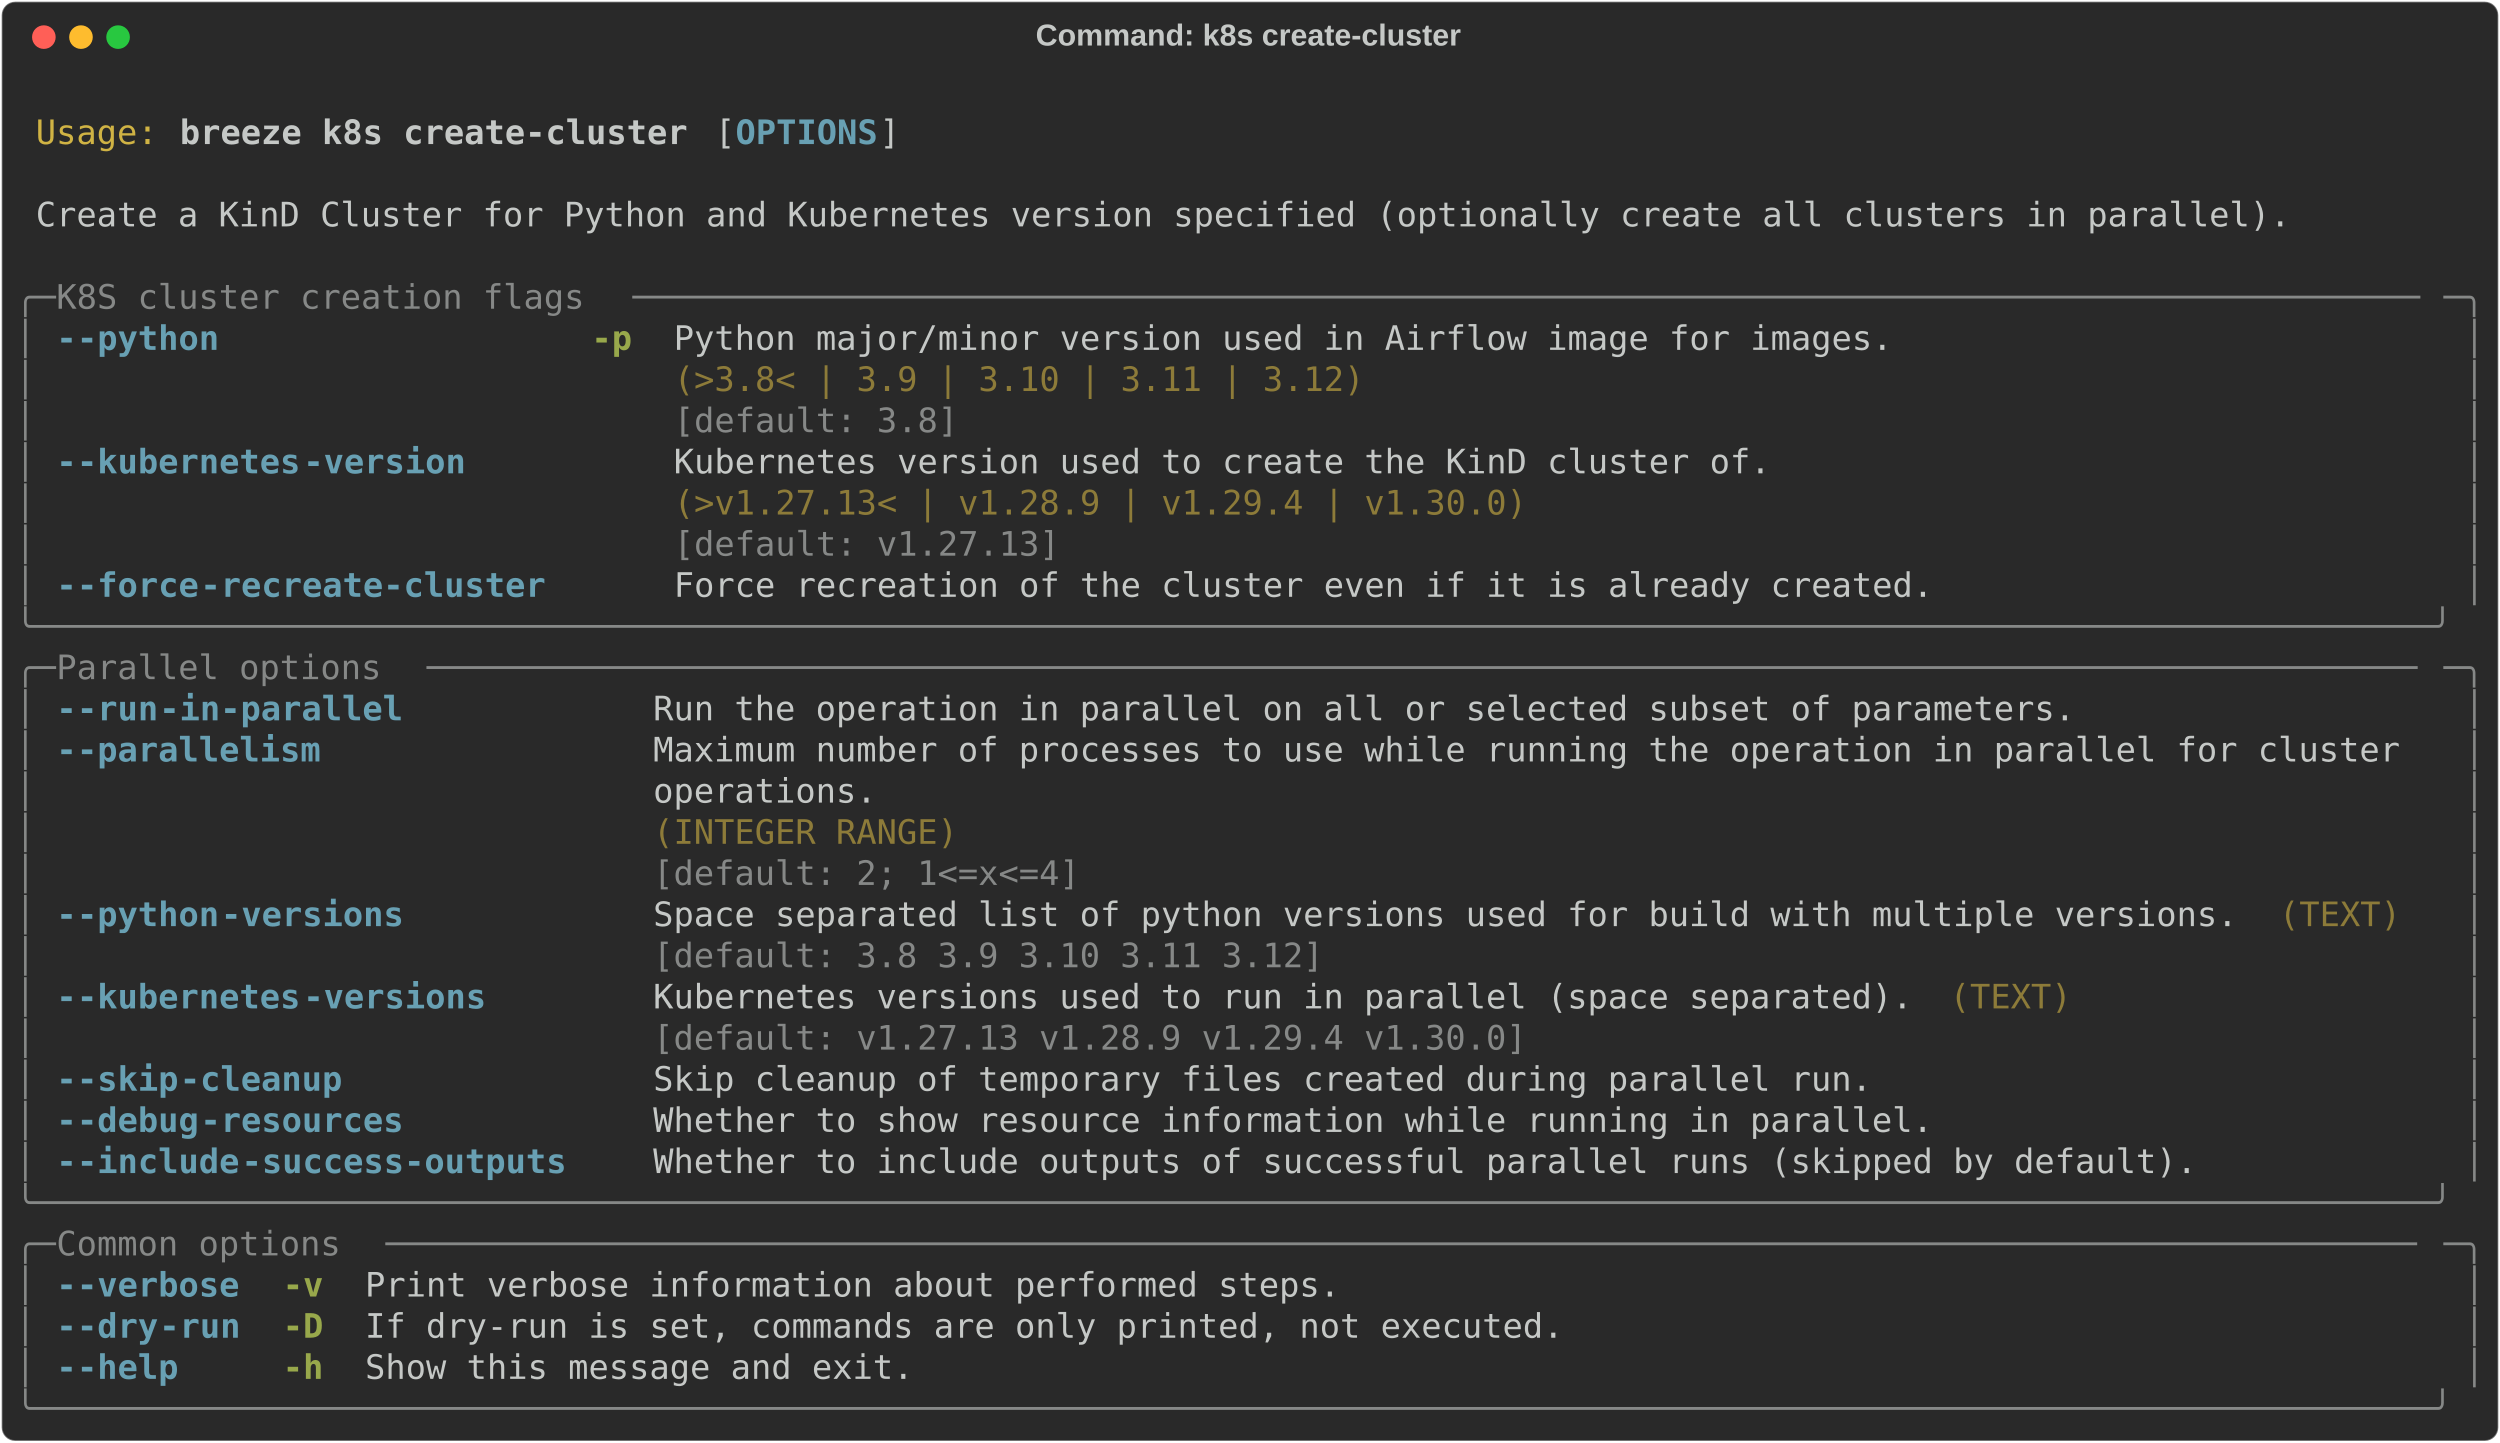
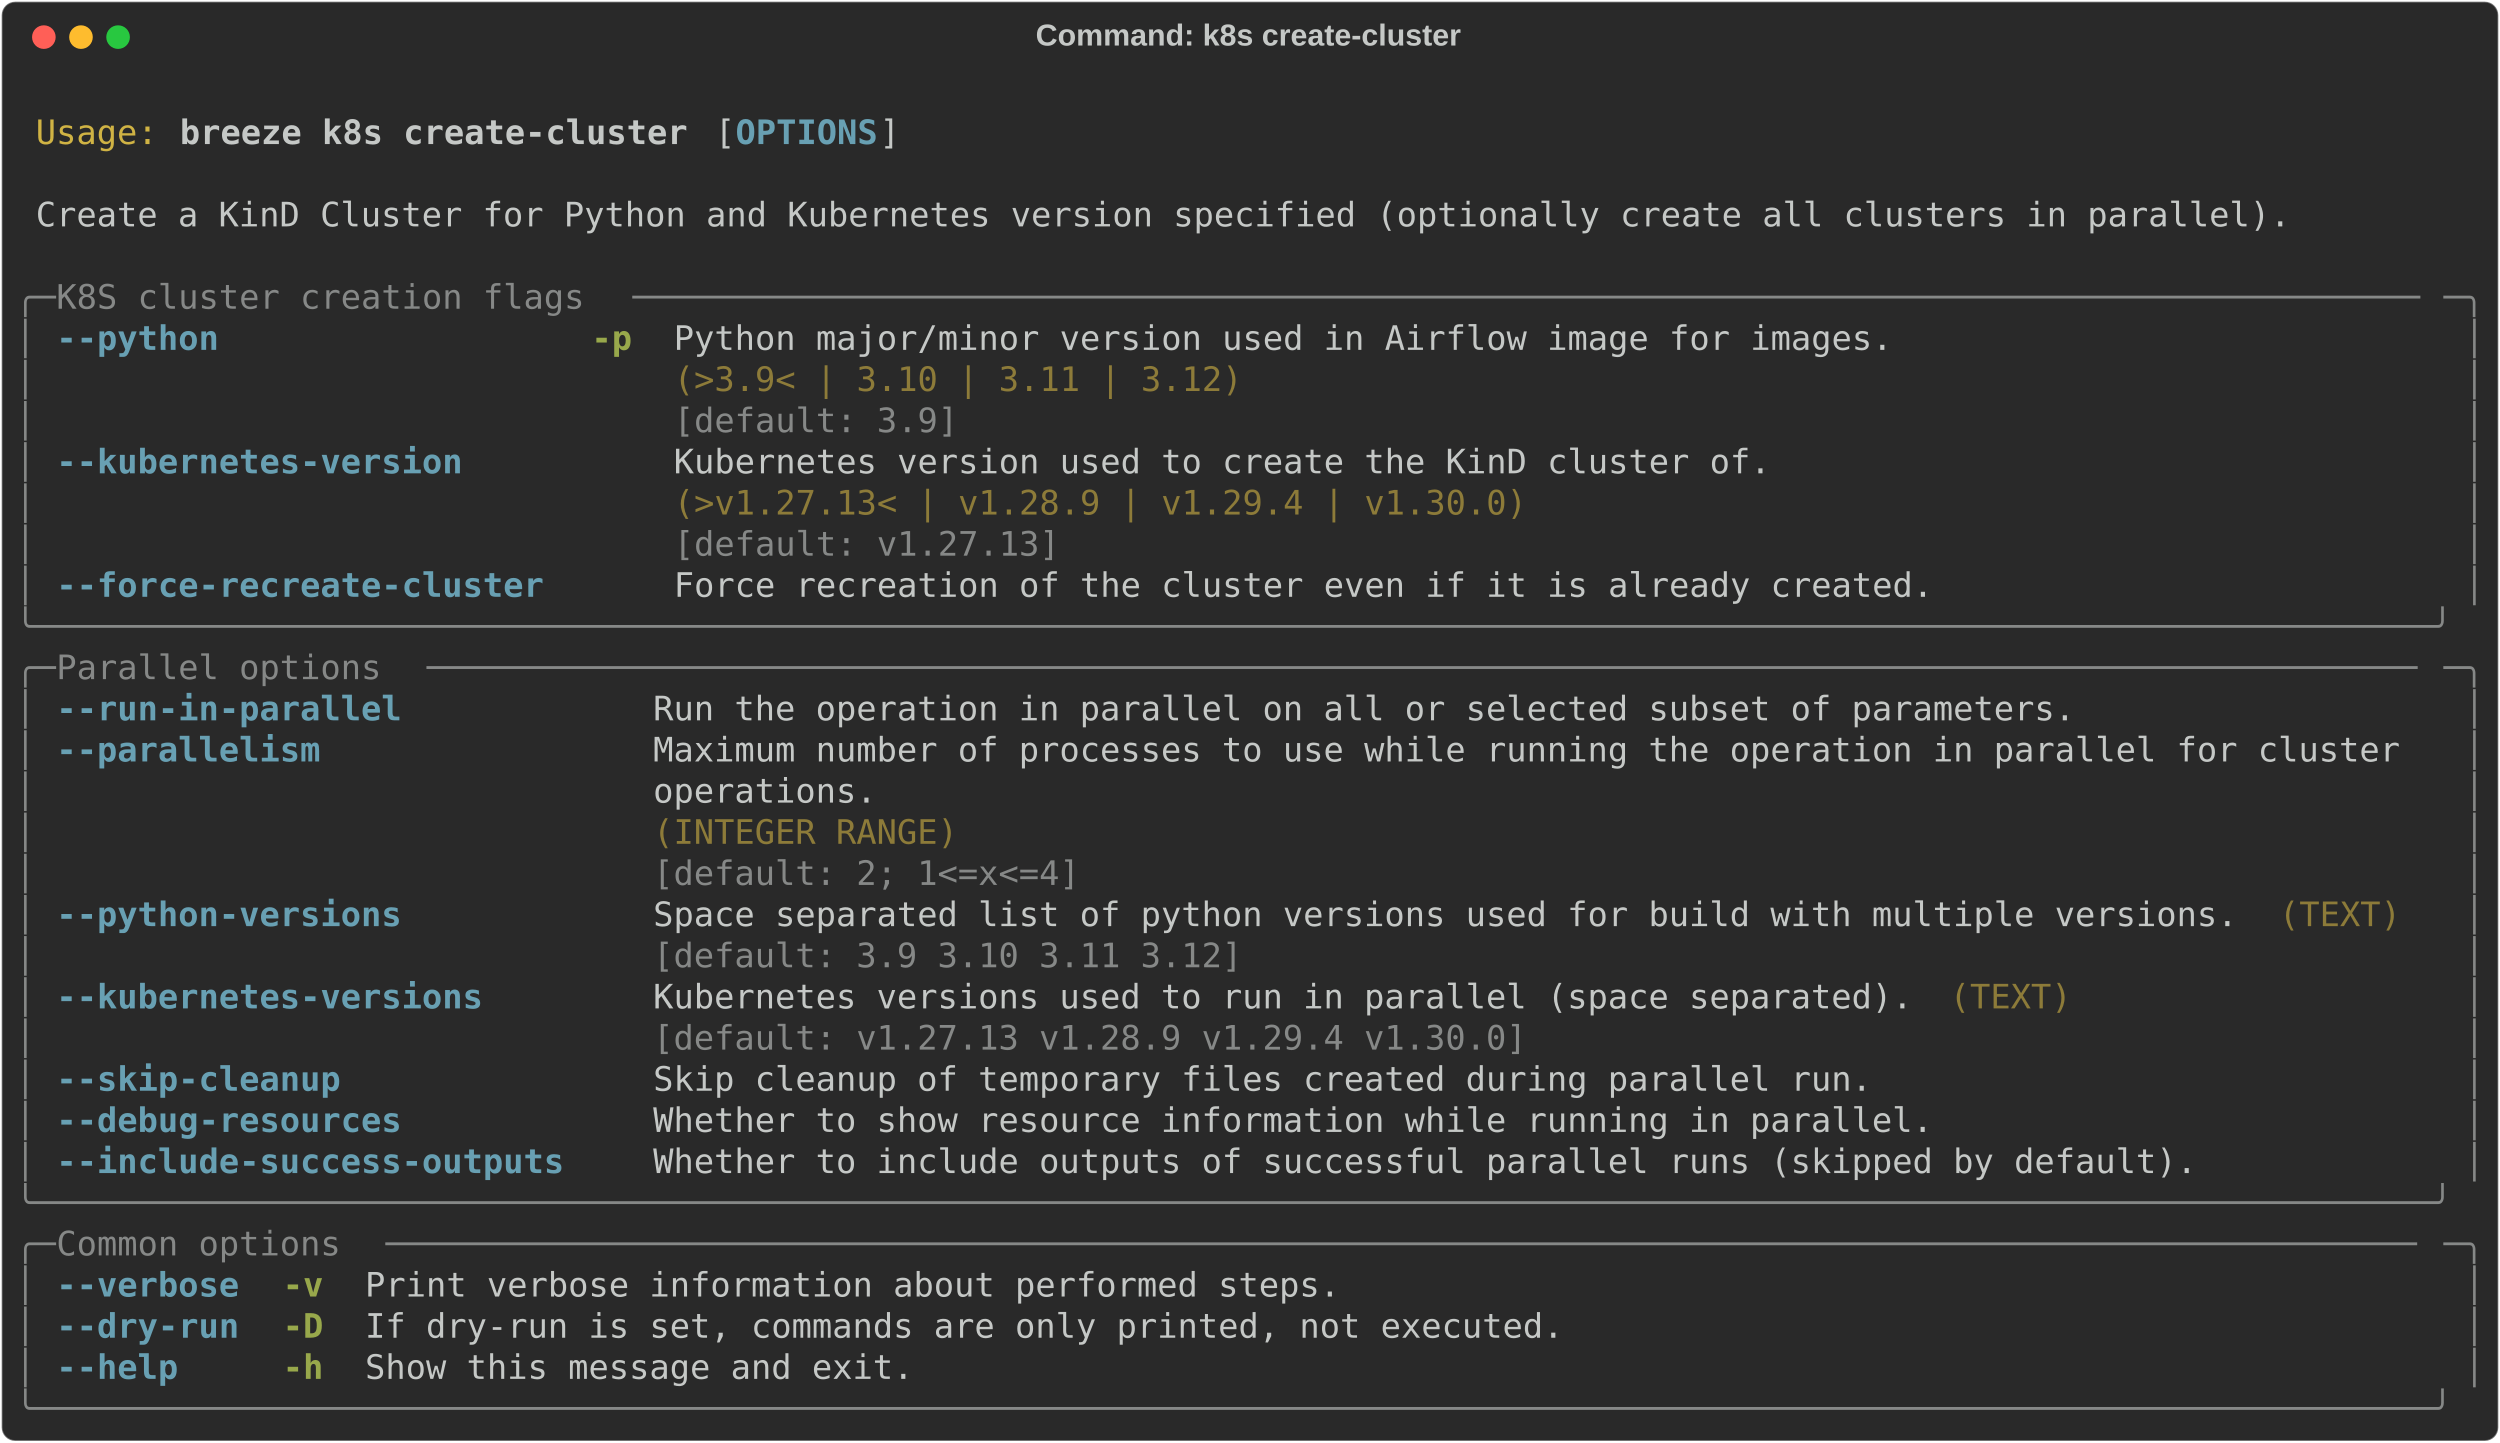
<svg xmlns="http://www.w3.org/2000/svg" class="rich-terminal" viewBox="0 0 1482 855.2">
  <style>

    @font-face {
        font-family: "Fira Code";
        src: local("FiraCode-Regular"),
                url("https://cdnjs.cloudflare.com/ajax/libs/firacode/6.2.0/woff2/FiraCode-Regular.woff2") format("woff2"),
                url("https://cdnjs.cloudflare.com/ajax/libs/firacode/6.2.0/woff/FiraCode-Regular.woff") format("woff");
        font-style: normal;
        font-weight: 400;
    }
    @font-face {
        font-family: "Fira Code";
        src: local("FiraCode-Bold"),
                url("https://cdnjs.cloudflare.com/ajax/libs/firacode/6.2.0/woff2/FiraCode-Bold.woff2") format("woff2"),
                url("https://cdnjs.cloudflare.com/ajax/libs/firacode/6.2.0/woff/FiraCode-Bold.woff") format("woff");
        font-style: bold;
        font-weight: 700;
    }

    .breeze-k8s-create-cluster-matrix {
        font-family: Fira Code, monospace;
        font-size: 20px;
        line-height: 24.4px;
        font-variant-east-asian: full-width;
    }

    .breeze-k8s-create-cluster-title {
        font-size: 18px;
        font-weight: bold;
        font-family: arial;
    }

    .breeze-k8s-create-cluster-r1 { fill: #c5c8c6 }
.breeze-k8s-create-cluster-r2 { fill: #d0b344 }
.breeze-k8s-create-cluster-r3 { fill: #c5c8c6;font-weight: bold }
.breeze-k8s-create-cluster-r4 { fill: #68a0b3;font-weight: bold }
.breeze-k8s-create-cluster-r5 { fill: #868887 }
.breeze-k8s-create-cluster-r6 { fill: #98a84b;font-weight: bold }
.breeze-k8s-create-cluster-r7 { fill: #8d7b39 }
    </style>
  <defs>
    <clipPath id="breeze-k8s-create-cluster-clip-terminal">
      <rect x="0" y="0" width="1463.0" height="804.2" />
    </clipPath>
    <clipPath id="breeze-k8s-create-cluster-line-0">
      <rect x="0" y="1.5" width="1464" height="24.65" />
    </clipPath>
    <clipPath id="breeze-k8s-create-cluster-line-1">
      <rect x="0" y="25.9" width="1464" height="24.65" />
    </clipPath>
    <clipPath id="breeze-k8s-create-cluster-line-2">
      <rect x="0" y="50.3" width="1464" height="24.65" />
    </clipPath>
    <clipPath id="breeze-k8s-create-cluster-line-3">
      <rect x="0" y="74.7" width="1464" height="24.65" />
    </clipPath>
    <clipPath id="breeze-k8s-create-cluster-line-4">
      <rect x="0" y="99.1" width="1464" height="24.65" />
    </clipPath>
    <clipPath id="breeze-k8s-create-cluster-line-5">
      <rect x="0" y="123.5" width="1464" height="24.65" />
    </clipPath>
    <clipPath id="breeze-k8s-create-cluster-line-6">
      <rect x="0" y="147.9" width="1464" height="24.65" />
    </clipPath>
    <clipPath id="breeze-k8s-create-cluster-line-7">
      <rect x="0" y="172.3" width="1464" height="24.65" />
    </clipPath>
    <clipPath id="breeze-k8s-create-cluster-line-8">
      <rect x="0" y="196.7" width="1464" height="24.65" />
    </clipPath>
    <clipPath id="breeze-k8s-create-cluster-line-9">
      <rect x="0" y="221.1" width="1464" height="24.65" />
    </clipPath>
    <clipPath id="breeze-k8s-create-cluster-line-10">
      <rect x="0" y="245.5" width="1464" height="24.65" />
    </clipPath>
    <clipPath id="breeze-k8s-create-cluster-line-11">
      <rect x="0" y="269.9" width="1464" height="24.65" />
    </clipPath>
    <clipPath id="breeze-k8s-create-cluster-line-12">
      <rect x="0" y="294.3" width="1464" height="24.65" />
    </clipPath>
    <clipPath id="breeze-k8s-create-cluster-line-13">
      <rect x="0" y="318.7" width="1464" height="24.65" />
    </clipPath>
    <clipPath id="breeze-k8s-create-cluster-line-14">
      <rect x="0" y="343.1" width="1464" height="24.65" />
    </clipPath>
    <clipPath id="breeze-k8s-create-cluster-line-15">
      <rect x="0" y="367.5" width="1464" height="24.65" />
    </clipPath>
    <clipPath id="breeze-k8s-create-cluster-line-16">
      <rect x="0" y="391.9" width="1464" height="24.65" />
    </clipPath>
    <clipPath id="breeze-k8s-create-cluster-line-17">
      <rect x="0" y="416.3" width="1464" height="24.65" />
    </clipPath>
    <clipPath id="breeze-k8s-create-cluster-line-18">
      <rect x="0" y="440.7" width="1464" height="24.65" />
    </clipPath>
    <clipPath id="breeze-k8s-create-cluster-line-19">
      <rect x="0" y="465.1" width="1464" height="24.65" />
    </clipPath>
    <clipPath id="breeze-k8s-create-cluster-line-20">
      <rect x="0" y="489.5" width="1464" height="24.65" />
    </clipPath>
    <clipPath id="breeze-k8s-create-cluster-line-21">
      <rect x="0" y="513.9" width="1464" height="24.65" />
    </clipPath>
    <clipPath id="breeze-k8s-create-cluster-line-22">
      <rect x="0" y="538.3" width="1464" height="24.65" />
    </clipPath>
    <clipPath id="breeze-k8s-create-cluster-line-23">
      <rect x="0" y="562.7" width="1464" height="24.65" />
    </clipPath>
    <clipPath id="breeze-k8s-create-cluster-line-24">
      <rect x="0" y="587.1" width="1464" height="24.65" />
    </clipPath>
    <clipPath id="breeze-k8s-create-cluster-line-25">
      <rect x="0" y="611.5" width="1464" height="24.65" />
    </clipPath>
    <clipPath id="breeze-k8s-create-cluster-line-26">
      <rect x="0" y="635.9" width="1464" height="24.65" />
    </clipPath>
    <clipPath id="breeze-k8s-create-cluster-line-27">
      <rect x="0" y="660.3" width="1464" height="24.65" />
    </clipPath>
    <clipPath id="breeze-k8s-create-cluster-line-28">
      <rect x="0" y="684.7" width="1464" height="24.65" />
    </clipPath>
    <clipPath id="breeze-k8s-create-cluster-line-29">
      <rect x="0" y="709.1" width="1464" height="24.65" />
    </clipPath>
    <clipPath id="breeze-k8s-create-cluster-line-30">
      <rect x="0" y="733.5" width="1464" height="24.65" />
    </clipPath>
    <clipPath id="breeze-k8s-create-cluster-line-31">
      <rect x="0" y="757.9" width="1464" height="24.65" />
    </clipPath>
  </defs>
  <rect fill="#292929" stroke="rgba(255,255,255,0.35)" stroke-width="1" x="1" y="1" width="1480" height="853.2" rx="8" />
  <text class="breeze-k8s-create-cluster-title" fill="#c5c8c6" text-anchor="middle" x="740" y="27">Command: k8s create-cluster</text>
  <g transform="translate(26,22)">
    <circle cx="0" cy="0" r="7" fill="#ff5f57" />
    <circle cx="22" cy="0" r="7" fill="#febc2e" />
    <circle cx="44" cy="0" r="7" fill="#28c840" />
  </g>
  <g transform="translate(9, 41)" clip-path="url(#breeze-k8s-create-cluster-clip-terminal)">
    <g class="breeze-k8s-create-cluster-matrix">
      <text class="breeze-k8s-create-cluster-r1" x="1464" y="20" textLength="12.2" clip-path="url(#breeze-k8s-create-cluster-line-0)">
</text>
      <text class="breeze-k8s-create-cluster-r2" x="12.2" y="44.4" textLength="73.2" clip-path="url(#breeze-k8s-create-cluster-line-1)">Usage:</text>
      <text class="breeze-k8s-create-cluster-r3" x="97.6" y="44.4" textLength="305" clip-path="url(#breeze-k8s-create-cluster-line-1)">breeze k8s create-cluster</text>
      <text class="breeze-k8s-create-cluster-r1" x="414.8" y="44.4" textLength="12.2" clip-path="url(#breeze-k8s-create-cluster-line-1)">[</text>
      <text class="breeze-k8s-create-cluster-r4" x="427" y="44.4" textLength="85.4" clip-path="url(#breeze-k8s-create-cluster-line-1)">OPTIONS</text>
      <text class="breeze-k8s-create-cluster-r1" x="512.4" y="44.4" textLength="12.2" clip-path="url(#breeze-k8s-create-cluster-line-1)">]</text>
      <text class="breeze-k8s-create-cluster-r1" x="1464" y="44.4" textLength="12.2" clip-path="url(#breeze-k8s-create-cluster-line-1)">
</text>
      <text class="breeze-k8s-create-cluster-r1" x="1464" y="68.8" textLength="12.2" clip-path="url(#breeze-k8s-create-cluster-line-2)">
</text>
      <text class="breeze-k8s-create-cluster-r1" x="12.2" y="93.2" textLength="1354.2" clip-path="url(#breeze-k8s-create-cluster-line-3)">Create a KinD Cluster for Python and Kubernetes version specified (optionally create all clusters in parallel).</text>
      <text class="breeze-k8s-create-cluster-r1" x="1464" y="93.2" textLength="12.2" clip-path="url(#breeze-k8s-create-cluster-line-3)">
</text>
      <text class="breeze-k8s-create-cluster-r1" x="1464" y="117.6" textLength="12.2" clip-path="url(#breeze-k8s-create-cluster-line-4)">
</text>
      <text class="breeze-k8s-create-cluster-r5" x="0" y="142" textLength="24.4" clip-path="url(#breeze-k8s-create-cluster-line-5)">╭─</text>
      <text class="breeze-k8s-create-cluster-r5" x="24.4" y="142" textLength="341.6" clip-path="url(#breeze-k8s-create-cluster-line-5)"> K8S cluster creation flags </text>
      <text class="breeze-k8s-create-cluster-r5" x="366" y="142" textLength="1073.6" clip-path="url(#breeze-k8s-create-cluster-line-5)">────────────────────────────────────────────────────────────────────────────────────────</text>
      <text class="breeze-k8s-create-cluster-r5" x="1439.6" y="142" textLength="24.4" clip-path="url(#breeze-k8s-create-cluster-line-5)">─╮</text>
      <text class="breeze-k8s-create-cluster-r1" x="1464" y="142" textLength="12.2" clip-path="url(#breeze-k8s-create-cluster-line-5)">
</text>
      <text class="breeze-k8s-create-cluster-r5" x="0" y="166.4" textLength="12.2" clip-path="url(#breeze-k8s-create-cluster-line-6)">│</text>
-       <text class="breeze-k8s-create-cluster-r4" x="24.4" y="166.4" textLength="12.2" clip-path="url(#breeze-k8s-create-cluster-line-6)">-</text>
-       <text class="breeze-k8s-create-cluster-r4" x="36.6" y="166.4" textLength="85.4" clip-path="url(#breeze-k8s-create-cluster-line-6)">-python</text>
+       <text class="breeze-k8s-create-cluster-r4" x="24.4" y="166.4" textLength="97.6" clip-path="url(#breeze-k8s-create-cluster-line-6)">--python</text>
      <text class="breeze-k8s-create-cluster-r6" x="341.6" y="166.4" textLength="24.4" clip-path="url(#breeze-k8s-create-cluster-line-6)">-p</text>
      <text class="breeze-k8s-create-cluster-r1" x="390.4" y="166.4" textLength="732" clip-path="url(#breeze-k8s-create-cluster-line-6)">Python major/minor version used in Airflow image for images.</text>
      <text class="breeze-k8s-create-cluster-r5" x="1451.8" y="166.4" textLength="12.2" clip-path="url(#breeze-k8s-create-cluster-line-6)">│</text>
      <text class="breeze-k8s-create-cluster-r1" x="1464" y="166.4" textLength="12.2" clip-path="url(#breeze-k8s-create-cluster-line-6)">
</text>
      <text class="breeze-k8s-create-cluster-r5" x="0" y="190.8" textLength="12.2" clip-path="url(#breeze-k8s-create-cluster-line-7)">│</text>
-       <text class="breeze-k8s-create-cluster-r7" x="390.4" y="190.8" textLength="732" clip-path="url(#breeze-k8s-create-cluster-line-7)">(&gt;3.8&lt; | 3.9 | 3.10 | 3.11 | 3.12)                          </text>
+       <text class="breeze-k8s-create-cluster-r7" x="390.4" y="190.8" textLength="732" clip-path="url(#breeze-k8s-create-cluster-line-7)">(&gt;3.9&lt; | 3.10 | 3.11 | 3.12)                                </text>
      <text class="breeze-k8s-create-cluster-r5" x="1451.8" y="190.8" textLength="12.2" clip-path="url(#breeze-k8s-create-cluster-line-7)">│</text>
      <text class="breeze-k8s-create-cluster-r1" x="1464" y="190.8" textLength="12.2" clip-path="url(#breeze-k8s-create-cluster-line-7)">
</text>
      <text class="breeze-k8s-create-cluster-r5" x="0" y="215.2" textLength="12.2" clip-path="url(#breeze-k8s-create-cluster-line-8)">│</text>
-       <text class="breeze-k8s-create-cluster-r5" x="390.4" y="215.2" textLength="732" clip-path="url(#breeze-k8s-create-cluster-line-8)">[default: 3.8]                                              </text>
+       <text class="breeze-k8s-create-cluster-r5" x="390.4" y="215.2" textLength="732" clip-path="url(#breeze-k8s-create-cluster-line-8)">[default: 3.9]                                              </text>
      <text class="breeze-k8s-create-cluster-r5" x="1451.8" y="215.2" textLength="12.2" clip-path="url(#breeze-k8s-create-cluster-line-8)">│</text>
      <text class="breeze-k8s-create-cluster-r1" x="1464" y="215.2" textLength="12.2" clip-path="url(#breeze-k8s-create-cluster-line-8)">
</text>
      <text class="breeze-k8s-create-cluster-r5" x="0" y="239.6" textLength="12.2" clip-path="url(#breeze-k8s-create-cluster-line-9)">│</text>
-       <text class="breeze-k8s-create-cluster-r4" x="24.4" y="239.6" textLength="12.2" clip-path="url(#breeze-k8s-create-cluster-line-9)">-</text>
-       <text class="breeze-k8s-create-cluster-r4" x="36.6" y="239.6" textLength="134.2" clip-path="url(#breeze-k8s-create-cluster-line-9)">-kubernetes</text>
-       <text class="breeze-k8s-create-cluster-r4" x="170.8" y="239.6" textLength="97.6" clip-path="url(#breeze-k8s-create-cluster-line-9)">-version</text>
+       <text class="breeze-k8s-create-cluster-r4" x="24.4" y="239.6" textLength="244" clip-path="url(#breeze-k8s-create-cluster-line-9)">--kubernetes-version</text>
      <text class="breeze-k8s-create-cluster-r1" x="390.4" y="239.6" textLength="658.8" clip-path="url(#breeze-k8s-create-cluster-line-9)">Kubernetes version used to create the KinD cluster of.</text>
      <text class="breeze-k8s-create-cluster-r5" x="1451.8" y="239.6" textLength="12.2" clip-path="url(#breeze-k8s-create-cluster-line-9)">│</text>
      <text class="breeze-k8s-create-cluster-r1" x="1464" y="239.6" textLength="12.2" clip-path="url(#breeze-k8s-create-cluster-line-9)">
</text>
      <text class="breeze-k8s-create-cluster-r5" x="0" y="264" textLength="12.2" clip-path="url(#breeze-k8s-create-cluster-line-10)">│</text>
      <text class="breeze-k8s-create-cluster-r7" x="390.4" y="264" textLength="658.8" clip-path="url(#breeze-k8s-create-cluster-line-10)">(&gt;v1.27.13&lt; | v1.28.9 | v1.29.4 | v1.30.0)            </text>
      <text class="breeze-k8s-create-cluster-r5" x="1451.8" y="264" textLength="12.2" clip-path="url(#breeze-k8s-create-cluster-line-10)">│</text>
      <text class="breeze-k8s-create-cluster-r1" x="1464" y="264" textLength="12.2" clip-path="url(#breeze-k8s-create-cluster-line-10)">
</text>
      <text class="breeze-k8s-create-cluster-r5" x="0" y="288.4" textLength="12.2" clip-path="url(#breeze-k8s-create-cluster-line-11)">│</text>
      <text class="breeze-k8s-create-cluster-r5" x="390.4" y="288.4" textLength="658.8" clip-path="url(#breeze-k8s-create-cluster-line-11)">[default: v1.27.13]                                   </text>
      <text class="breeze-k8s-create-cluster-r5" x="1451.8" y="288.4" textLength="12.2" clip-path="url(#breeze-k8s-create-cluster-line-11)">│</text>
      <text class="breeze-k8s-create-cluster-r1" x="1464" y="288.4" textLength="12.2" clip-path="url(#breeze-k8s-create-cluster-line-11)">
</text>
      <text class="breeze-k8s-create-cluster-r5" x="0" y="312.8" textLength="12.2" clip-path="url(#breeze-k8s-create-cluster-line-12)">│</text>
-       <text class="breeze-k8s-create-cluster-r4" x="24.4" y="312.8" textLength="12.2" clip-path="url(#breeze-k8s-create-cluster-line-12)">-</text>
-       <text class="breeze-k8s-create-cluster-r4" x="36.6" y="312.8" textLength="73.2" clip-path="url(#breeze-k8s-create-cluster-line-12)">-force</text>
-       <text class="breeze-k8s-create-cluster-r4" x="109.8" y="312.8" textLength="207.4" clip-path="url(#breeze-k8s-create-cluster-line-12)">-recreate-cluster</text>
+       <text class="breeze-k8s-create-cluster-r4" x="24.4" y="312.8" textLength="292.8" clip-path="url(#breeze-k8s-create-cluster-line-12)">--force-recreate-cluster</text>
      <text class="breeze-k8s-create-cluster-r1" x="390.4" y="312.8" textLength="756.4" clip-path="url(#breeze-k8s-create-cluster-line-12)">Force recreation of the cluster even if it is already created.</text>
      <text class="breeze-k8s-create-cluster-r5" x="1451.8" y="312.8" textLength="12.2" clip-path="url(#breeze-k8s-create-cluster-line-12)">│</text>
      <text class="breeze-k8s-create-cluster-r1" x="1464" y="312.8" textLength="12.2" clip-path="url(#breeze-k8s-create-cluster-line-12)">
</text>
      <text class="breeze-k8s-create-cluster-r5" x="0" y="337.2" textLength="1464" clip-path="url(#breeze-k8s-create-cluster-line-13)">╰──────────────────────────────────────────────────────────────────────────────────────────────────────────────────────╯</text>
      <text class="breeze-k8s-create-cluster-r1" x="1464" y="337.2" textLength="12.2" clip-path="url(#breeze-k8s-create-cluster-line-13)">
</text>
      <text class="breeze-k8s-create-cluster-r5" x="0" y="361.6" textLength="24.4" clip-path="url(#breeze-k8s-create-cluster-line-14)">╭─</text>
      <text class="breeze-k8s-create-cluster-r5" x="24.4" y="361.6" textLength="219.6" clip-path="url(#breeze-k8s-create-cluster-line-14)"> Parallel options </text>
      <text class="breeze-k8s-create-cluster-r5" x="244" y="361.6" textLength="1195.6" clip-path="url(#breeze-k8s-create-cluster-line-14)">──────────────────────────────────────────────────────────────────────────────────────────────────</text>
      <text class="breeze-k8s-create-cluster-r5" x="1439.6" y="361.6" textLength="24.4" clip-path="url(#breeze-k8s-create-cluster-line-14)">─╮</text>
      <text class="breeze-k8s-create-cluster-r1" x="1464" y="361.6" textLength="12.2" clip-path="url(#breeze-k8s-create-cluster-line-14)">
</text>
      <text class="breeze-k8s-create-cluster-r5" x="0" y="386" textLength="12.2" clip-path="url(#breeze-k8s-create-cluster-line-15)">│</text>
-       <text class="breeze-k8s-create-cluster-r4" x="24.4" y="386" textLength="12.2" clip-path="url(#breeze-k8s-create-cluster-line-15)">-</text>
-       <text class="breeze-k8s-create-cluster-r4" x="36.6" y="386" textLength="48.8" clip-path="url(#breeze-k8s-create-cluster-line-15)">-run</text>
-       <text class="breeze-k8s-create-cluster-r4" x="85.4" y="386" textLength="146.4" clip-path="url(#breeze-k8s-create-cluster-line-15)">-in-parallel</text>
+       <text class="breeze-k8s-create-cluster-r4" x="24.4" y="386" textLength="207.4" clip-path="url(#breeze-k8s-create-cluster-line-15)">--run-in-parallel</text>
      <text class="breeze-k8s-create-cluster-r1" x="378.2" y="386" textLength="854" clip-path="url(#breeze-k8s-create-cluster-line-15)">Run the operation in parallel on all or selected subset of parameters.</text>
      <text class="breeze-k8s-create-cluster-r5" x="1451.8" y="386" textLength="12.2" clip-path="url(#breeze-k8s-create-cluster-line-15)">│</text>
      <text class="breeze-k8s-create-cluster-r1" x="1464" y="386" textLength="12.2" clip-path="url(#breeze-k8s-create-cluster-line-15)">
</text>
      <text class="breeze-k8s-create-cluster-r5" x="0" y="410.4" textLength="12.2" clip-path="url(#breeze-k8s-create-cluster-line-16)">│</text>
-       <text class="breeze-k8s-create-cluster-r4" x="24.4" y="410.4" textLength="12.2" clip-path="url(#breeze-k8s-create-cluster-line-16)">-</text>
-       <text class="breeze-k8s-create-cluster-r4" x="36.6" y="410.4" textLength="146.4" clip-path="url(#breeze-k8s-create-cluster-line-16)">-parallelism</text>
+       <text class="breeze-k8s-create-cluster-r4" x="24.4" y="410.4" textLength="158.6" clip-path="url(#breeze-k8s-create-cluster-line-16)">--parallelism</text>
      <text class="breeze-k8s-create-cluster-r1" x="378.2" y="410.4" textLength="1061.4" clip-path="url(#breeze-k8s-create-cluster-line-16)">Maximum number of processes to use while running the operation in parallel for cluster </text>
      <text class="breeze-k8s-create-cluster-r5" x="1451.8" y="410.4" textLength="12.2" clip-path="url(#breeze-k8s-create-cluster-line-16)">│</text>
      <text class="breeze-k8s-create-cluster-r1" x="1464" y="410.4" textLength="12.2" clip-path="url(#breeze-k8s-create-cluster-line-16)">
</text>
      <text class="breeze-k8s-create-cluster-r5" x="0" y="434.8" textLength="12.2" clip-path="url(#breeze-k8s-create-cluster-line-17)">│</text>
      <text class="breeze-k8s-create-cluster-r1" x="378.2" y="434.8" textLength="1061.4" clip-path="url(#breeze-k8s-create-cluster-line-17)">operations.                                                                            </text>
      <text class="breeze-k8s-create-cluster-r5" x="1451.8" y="434.8" textLength="12.2" clip-path="url(#breeze-k8s-create-cluster-line-17)">│</text>
      <text class="breeze-k8s-create-cluster-r1" x="1464" y="434.8" textLength="12.2" clip-path="url(#breeze-k8s-create-cluster-line-17)">
</text>
      <text class="breeze-k8s-create-cluster-r5" x="0" y="459.2" textLength="12.2" clip-path="url(#breeze-k8s-create-cluster-line-18)">│</text>
      <text class="breeze-k8s-create-cluster-r7" x="378.2" y="459.2" textLength="1061.4" clip-path="url(#breeze-k8s-create-cluster-line-18)">(INTEGER RANGE)                                                                        </text>
      <text class="breeze-k8s-create-cluster-r5" x="1451.8" y="459.2" textLength="12.2" clip-path="url(#breeze-k8s-create-cluster-line-18)">│</text>
      <text class="breeze-k8s-create-cluster-r1" x="1464" y="459.2" textLength="12.2" clip-path="url(#breeze-k8s-create-cluster-line-18)">
</text>
      <text class="breeze-k8s-create-cluster-r5" x="0" y="483.6" textLength="12.2" clip-path="url(#breeze-k8s-create-cluster-line-19)">│</text>
      <text class="breeze-k8s-create-cluster-r5" x="378.2" y="483.6" textLength="1061.4" clip-path="url(#breeze-k8s-create-cluster-line-19)">[default: 2; 1&lt;=x&lt;=4]                                                                  </text>
      <text class="breeze-k8s-create-cluster-r5" x="1451.8" y="483.6" textLength="12.2" clip-path="url(#breeze-k8s-create-cluster-line-19)">│</text>
      <text class="breeze-k8s-create-cluster-r1" x="1464" y="483.6" textLength="12.2" clip-path="url(#breeze-k8s-create-cluster-line-19)">
</text>
      <text class="breeze-k8s-create-cluster-r5" x="0" y="508" textLength="12.2" clip-path="url(#breeze-k8s-create-cluster-line-20)">│</text>
-       <text class="breeze-k8s-create-cluster-r4" x="24.4" y="508" textLength="12.2" clip-path="url(#breeze-k8s-create-cluster-line-20)">-</text>
-       <text class="breeze-k8s-create-cluster-r4" x="36.6" y="508" textLength="85.4" clip-path="url(#breeze-k8s-create-cluster-line-20)">-python</text>
-       <text class="breeze-k8s-create-cluster-r4" x="122" y="508" textLength="109.8" clip-path="url(#breeze-k8s-create-cluster-line-20)">-versions</text>
+       <text class="breeze-k8s-create-cluster-r4" x="24.4" y="508" textLength="207.4" clip-path="url(#breeze-k8s-create-cluster-line-20)">--python-versions</text>
      <text class="breeze-k8s-create-cluster-r1" x="378.2" y="508" textLength="951.6" clip-path="url(#breeze-k8s-create-cluster-line-20)">Space separated list of python versions used for build with multiple versions.</text>
      <text class="breeze-k8s-create-cluster-r7" x="1342" y="508" textLength="73.2" clip-path="url(#breeze-k8s-create-cluster-line-20)">(TEXT)</text>
      <text class="breeze-k8s-create-cluster-r5" x="1451.8" y="508" textLength="12.2" clip-path="url(#breeze-k8s-create-cluster-line-20)">│</text>
      <text class="breeze-k8s-create-cluster-r1" x="1464" y="508" textLength="12.2" clip-path="url(#breeze-k8s-create-cluster-line-20)">
</text>
      <text class="breeze-k8s-create-cluster-r5" x="0" y="532.4" textLength="12.2" clip-path="url(#breeze-k8s-create-cluster-line-21)">│</text>
-       <text class="breeze-k8s-create-cluster-r5" x="378.2" y="532.4" textLength="951.6" clip-path="url(#breeze-k8s-create-cluster-line-21)">[default: 3.8 3.9 3.10 3.11 3.12]                                             </text>
+       <text class="breeze-k8s-create-cluster-r5" x="378.2" y="532.4" textLength="951.6" clip-path="url(#breeze-k8s-create-cluster-line-21)">[default: 3.9 3.10 3.11 3.12]                                                 </text>
      <text class="breeze-k8s-create-cluster-r5" x="1451.8" y="532.4" textLength="12.2" clip-path="url(#breeze-k8s-create-cluster-line-21)">│</text>
      <text class="breeze-k8s-create-cluster-r1" x="1464" y="532.4" textLength="12.2" clip-path="url(#breeze-k8s-create-cluster-line-21)">
</text>
      <text class="breeze-k8s-create-cluster-r5" x="0" y="556.8" textLength="12.2" clip-path="url(#breeze-k8s-create-cluster-line-22)">│</text>
-       <text class="breeze-k8s-create-cluster-r4" x="24.4" y="556.8" textLength="12.2" clip-path="url(#breeze-k8s-create-cluster-line-22)">-</text>
-       <text class="breeze-k8s-create-cluster-r4" x="36.6" y="556.8" textLength="134.2" clip-path="url(#breeze-k8s-create-cluster-line-22)">-kubernetes</text>
-       <text class="breeze-k8s-create-cluster-r4" x="170.8" y="556.8" textLength="109.8" clip-path="url(#breeze-k8s-create-cluster-line-22)">-versions</text>
+       <text class="breeze-k8s-create-cluster-r4" x="24.4" y="556.8" textLength="256.2" clip-path="url(#breeze-k8s-create-cluster-line-22)">--kubernetes-versions</text>
      <text class="breeze-k8s-create-cluster-r1" x="378.2" y="556.8" textLength="756.4" clip-path="url(#breeze-k8s-create-cluster-line-22)">Kubernetes versions used to run in parallel (space separated).</text>
      <text class="breeze-k8s-create-cluster-r7" x="1146.8" y="556.8" textLength="73.2" clip-path="url(#breeze-k8s-create-cluster-line-22)">(TEXT)</text>
      <text class="breeze-k8s-create-cluster-r5" x="1451.8" y="556.8" textLength="12.2" clip-path="url(#breeze-k8s-create-cluster-line-22)">│</text>
      <text class="breeze-k8s-create-cluster-r1" x="1464" y="556.8" textLength="12.2" clip-path="url(#breeze-k8s-create-cluster-line-22)">
</text>
      <text class="breeze-k8s-create-cluster-r5" x="0" y="581.2" textLength="12.2" clip-path="url(#breeze-k8s-create-cluster-line-23)">│</text>
      <text class="breeze-k8s-create-cluster-r5" x="378.2" y="581.2" textLength="756.4" clip-path="url(#breeze-k8s-create-cluster-line-23)">[default: v1.27.13 v1.28.9 v1.29.4 v1.30.0]                   </text>
      <text class="breeze-k8s-create-cluster-r5" x="1451.8" y="581.2" textLength="12.2" clip-path="url(#breeze-k8s-create-cluster-line-23)">│</text>
      <text class="breeze-k8s-create-cluster-r1" x="1464" y="581.2" textLength="12.2" clip-path="url(#breeze-k8s-create-cluster-line-23)">
</text>
      <text class="breeze-k8s-create-cluster-r5" x="0" y="605.6" textLength="12.2" clip-path="url(#breeze-k8s-create-cluster-line-24)">│</text>
-       <text class="breeze-k8s-create-cluster-r4" x="24.4" y="605.6" textLength="12.2" clip-path="url(#breeze-k8s-create-cluster-line-24)">-</text>
-       <text class="breeze-k8s-create-cluster-r4" x="36.6" y="605.6" textLength="61" clip-path="url(#breeze-k8s-create-cluster-line-24)">-skip</text>
-       <text class="breeze-k8s-create-cluster-r4" x="97.6" y="605.6" textLength="97.6" clip-path="url(#breeze-k8s-create-cluster-line-24)">-cleanup</text>
+       <text class="breeze-k8s-create-cluster-r4" x="24.4" y="605.6" textLength="170.8" clip-path="url(#breeze-k8s-create-cluster-line-24)">--skip-cleanup</text>
      <text class="breeze-k8s-create-cluster-r1" x="378.2" y="605.6" textLength="732" clip-path="url(#breeze-k8s-create-cluster-line-24)">Skip cleanup of temporary files created during parallel run.</text>
      <text class="breeze-k8s-create-cluster-r5" x="1451.8" y="605.6" textLength="12.2" clip-path="url(#breeze-k8s-create-cluster-line-24)">│</text>
      <text class="breeze-k8s-create-cluster-r1" x="1464" y="605.6" textLength="12.2" clip-path="url(#breeze-k8s-create-cluster-line-24)">
</text>
      <text class="breeze-k8s-create-cluster-r5" x="0" y="630" textLength="12.2" clip-path="url(#breeze-k8s-create-cluster-line-25)">│</text>
-       <text class="breeze-k8s-create-cluster-r4" x="24.4" y="630" textLength="12.2" clip-path="url(#breeze-k8s-create-cluster-line-25)">-</text>
-       <text class="breeze-k8s-create-cluster-r4" x="36.6" y="630" textLength="73.2" clip-path="url(#breeze-k8s-create-cluster-line-25)">-debug</text>
-       <text class="breeze-k8s-create-cluster-r4" x="109.8" y="630" textLength="122" clip-path="url(#breeze-k8s-create-cluster-line-25)">-resources</text>
+       <text class="breeze-k8s-create-cluster-r4" x="24.4" y="630" textLength="207.4" clip-path="url(#breeze-k8s-create-cluster-line-25)">--debug-resources</text>
      <text class="breeze-k8s-create-cluster-r1" x="378.2" y="630" textLength="768.6" clip-path="url(#breeze-k8s-create-cluster-line-25)">Whether to show resource information while running in parallel.</text>
      <text class="breeze-k8s-create-cluster-r5" x="1451.8" y="630" textLength="12.2" clip-path="url(#breeze-k8s-create-cluster-line-25)">│</text>
      <text class="breeze-k8s-create-cluster-r1" x="1464" y="630" textLength="12.2" clip-path="url(#breeze-k8s-create-cluster-line-25)">
</text>
      <text class="breeze-k8s-create-cluster-r5" x="0" y="654.4" textLength="12.2" clip-path="url(#breeze-k8s-create-cluster-line-26)">│</text>
-       <text class="breeze-k8s-create-cluster-r4" x="24.4" y="654.4" textLength="12.2" clip-path="url(#breeze-k8s-create-cluster-line-26)">-</text>
-       <text class="breeze-k8s-create-cluster-r4" x="36.6" y="654.4" textLength="97.6" clip-path="url(#breeze-k8s-create-cluster-line-26)">-include</text>
-       <text class="breeze-k8s-create-cluster-r4" x="134.2" y="654.4" textLength="195.2" clip-path="url(#breeze-k8s-create-cluster-line-26)">-success-outputs</text>
+       <text class="breeze-k8s-create-cluster-r4" x="24.4" y="654.4" textLength="305" clip-path="url(#breeze-k8s-create-cluster-line-26)">--include-success-outputs</text>
      <text class="breeze-k8s-create-cluster-r1" x="378.2" y="654.4" textLength="927.2" clip-path="url(#breeze-k8s-create-cluster-line-26)">Whether to include outputs of successful parallel runs (skipped by default).</text>
      <text class="breeze-k8s-create-cluster-r5" x="1451.8" y="654.4" textLength="12.2" clip-path="url(#breeze-k8s-create-cluster-line-26)">│</text>
      <text class="breeze-k8s-create-cluster-r1" x="1464" y="654.4" textLength="12.2" clip-path="url(#breeze-k8s-create-cluster-line-26)">
</text>
      <text class="breeze-k8s-create-cluster-r5" x="0" y="678.8" textLength="1464" clip-path="url(#breeze-k8s-create-cluster-line-27)">╰──────────────────────────────────────────────────────────────────────────────────────────────────────────────────────╯</text>
      <text class="breeze-k8s-create-cluster-r1" x="1464" y="678.8" textLength="12.2" clip-path="url(#breeze-k8s-create-cluster-line-27)">
</text>
      <text class="breeze-k8s-create-cluster-r5" x="0" y="703.2" textLength="24.4" clip-path="url(#breeze-k8s-create-cluster-line-28)">╭─</text>
      <text class="breeze-k8s-create-cluster-r5" x="24.4" y="703.2" textLength="195.2" clip-path="url(#breeze-k8s-create-cluster-line-28)"> Common options </text>
      <text class="breeze-k8s-create-cluster-r5" x="219.6" y="703.2" textLength="1220" clip-path="url(#breeze-k8s-create-cluster-line-28)">────────────────────────────────────────────────────────────────────────────────────────────────────</text>
      <text class="breeze-k8s-create-cluster-r5" x="1439.6" y="703.2" textLength="24.4" clip-path="url(#breeze-k8s-create-cluster-line-28)">─╮</text>
      <text class="breeze-k8s-create-cluster-r1" x="1464" y="703.2" textLength="12.2" clip-path="url(#breeze-k8s-create-cluster-line-28)">
</text>
      <text class="breeze-k8s-create-cluster-r5" x="0" y="727.6" textLength="12.2" clip-path="url(#breeze-k8s-create-cluster-line-29)">│</text>
-       <text class="breeze-k8s-create-cluster-r4" x="24.4" y="727.6" textLength="12.2" clip-path="url(#breeze-k8s-create-cluster-line-29)">-</text>
-       <text class="breeze-k8s-create-cluster-r4" x="36.6" y="727.6" textLength="97.6" clip-path="url(#breeze-k8s-create-cluster-line-29)">-verbose</text>
+       <text class="breeze-k8s-create-cluster-r4" x="24.4" y="727.6" textLength="109.8" clip-path="url(#breeze-k8s-create-cluster-line-29)">--verbose</text>
      <text class="breeze-k8s-create-cluster-r6" x="158.6" y="727.6" textLength="24.4" clip-path="url(#breeze-k8s-create-cluster-line-29)">-v</text>
      <text class="breeze-k8s-create-cluster-r1" x="207.4" y="727.6" textLength="585.6" clip-path="url(#breeze-k8s-create-cluster-line-29)">Print verbose information about performed steps.</text>
      <text class="breeze-k8s-create-cluster-r5" x="1451.8" y="727.6" textLength="12.2" clip-path="url(#breeze-k8s-create-cluster-line-29)">│</text>
      <text class="breeze-k8s-create-cluster-r1" x="1464" y="727.6" textLength="12.2" clip-path="url(#breeze-k8s-create-cluster-line-29)">
</text>
      <text class="breeze-k8s-create-cluster-r5" x="0" y="752" textLength="12.2" clip-path="url(#breeze-k8s-create-cluster-line-30)">│</text>
-       <text class="breeze-k8s-create-cluster-r4" x="24.4" y="752" textLength="12.2" clip-path="url(#breeze-k8s-create-cluster-line-30)">-</text>
-       <text class="breeze-k8s-create-cluster-r4" x="36.6" y="752" textLength="48.8" clip-path="url(#breeze-k8s-create-cluster-line-30)">-dry</text>
-       <text class="breeze-k8s-create-cluster-r4" x="85.4" y="752" textLength="48.8" clip-path="url(#breeze-k8s-create-cluster-line-30)">-run</text>
+       <text class="breeze-k8s-create-cluster-r4" x="24.4" y="752" textLength="109.8" clip-path="url(#breeze-k8s-create-cluster-line-30)">--dry-run</text>
      <text class="breeze-k8s-create-cluster-r6" x="158.6" y="752" textLength="24.4" clip-path="url(#breeze-k8s-create-cluster-line-30)">-D</text>
      <text class="breeze-k8s-create-cluster-r1" x="207.4" y="752" textLength="719.8" clip-path="url(#breeze-k8s-create-cluster-line-30)">If dry-run is set, commands are only printed, not executed.</text>
      <text class="breeze-k8s-create-cluster-r5" x="1451.8" y="752" textLength="12.2" clip-path="url(#breeze-k8s-create-cluster-line-30)">│</text>
      <text class="breeze-k8s-create-cluster-r1" x="1464" y="752" textLength="12.2" clip-path="url(#breeze-k8s-create-cluster-line-30)">
</text>
      <text class="breeze-k8s-create-cluster-r5" x="0" y="776.4" textLength="12.2" clip-path="url(#breeze-k8s-create-cluster-line-31)">│</text>
-       <text class="breeze-k8s-create-cluster-r4" x="24.4" y="776.4" textLength="12.2" clip-path="url(#breeze-k8s-create-cluster-line-31)">-</text>
-       <text class="breeze-k8s-create-cluster-r4" x="36.6" y="776.4" textLength="61" clip-path="url(#breeze-k8s-create-cluster-line-31)">-help</text>
+       <text class="breeze-k8s-create-cluster-r4" x="24.4" y="776.4" textLength="73.2" clip-path="url(#breeze-k8s-create-cluster-line-31)">--help</text>
      <text class="breeze-k8s-create-cluster-r6" x="158.6" y="776.4" textLength="24.4" clip-path="url(#breeze-k8s-create-cluster-line-31)">-h</text>
      <text class="breeze-k8s-create-cluster-r1" x="207.4" y="776.4" textLength="329.4" clip-path="url(#breeze-k8s-create-cluster-line-31)">Show this message and exit.</text>
      <text class="breeze-k8s-create-cluster-r5" x="1451.8" y="776.4" textLength="12.2" clip-path="url(#breeze-k8s-create-cluster-line-31)">│</text>
      <text class="breeze-k8s-create-cluster-r1" x="1464" y="776.4" textLength="12.2" clip-path="url(#breeze-k8s-create-cluster-line-31)">
</text>
      <text class="breeze-k8s-create-cluster-r5" x="0" y="800.8" textLength="1464" clip-path="url(#breeze-k8s-create-cluster-line-32)">╰──────────────────────────────────────────────────────────────────────────────────────────────────────────────────────╯</text>
      <text class="breeze-k8s-create-cluster-r1" x="1464" y="800.8" textLength="12.2" clip-path="url(#breeze-k8s-create-cluster-line-32)">
</text>
    </g>
  </g>
</svg>
